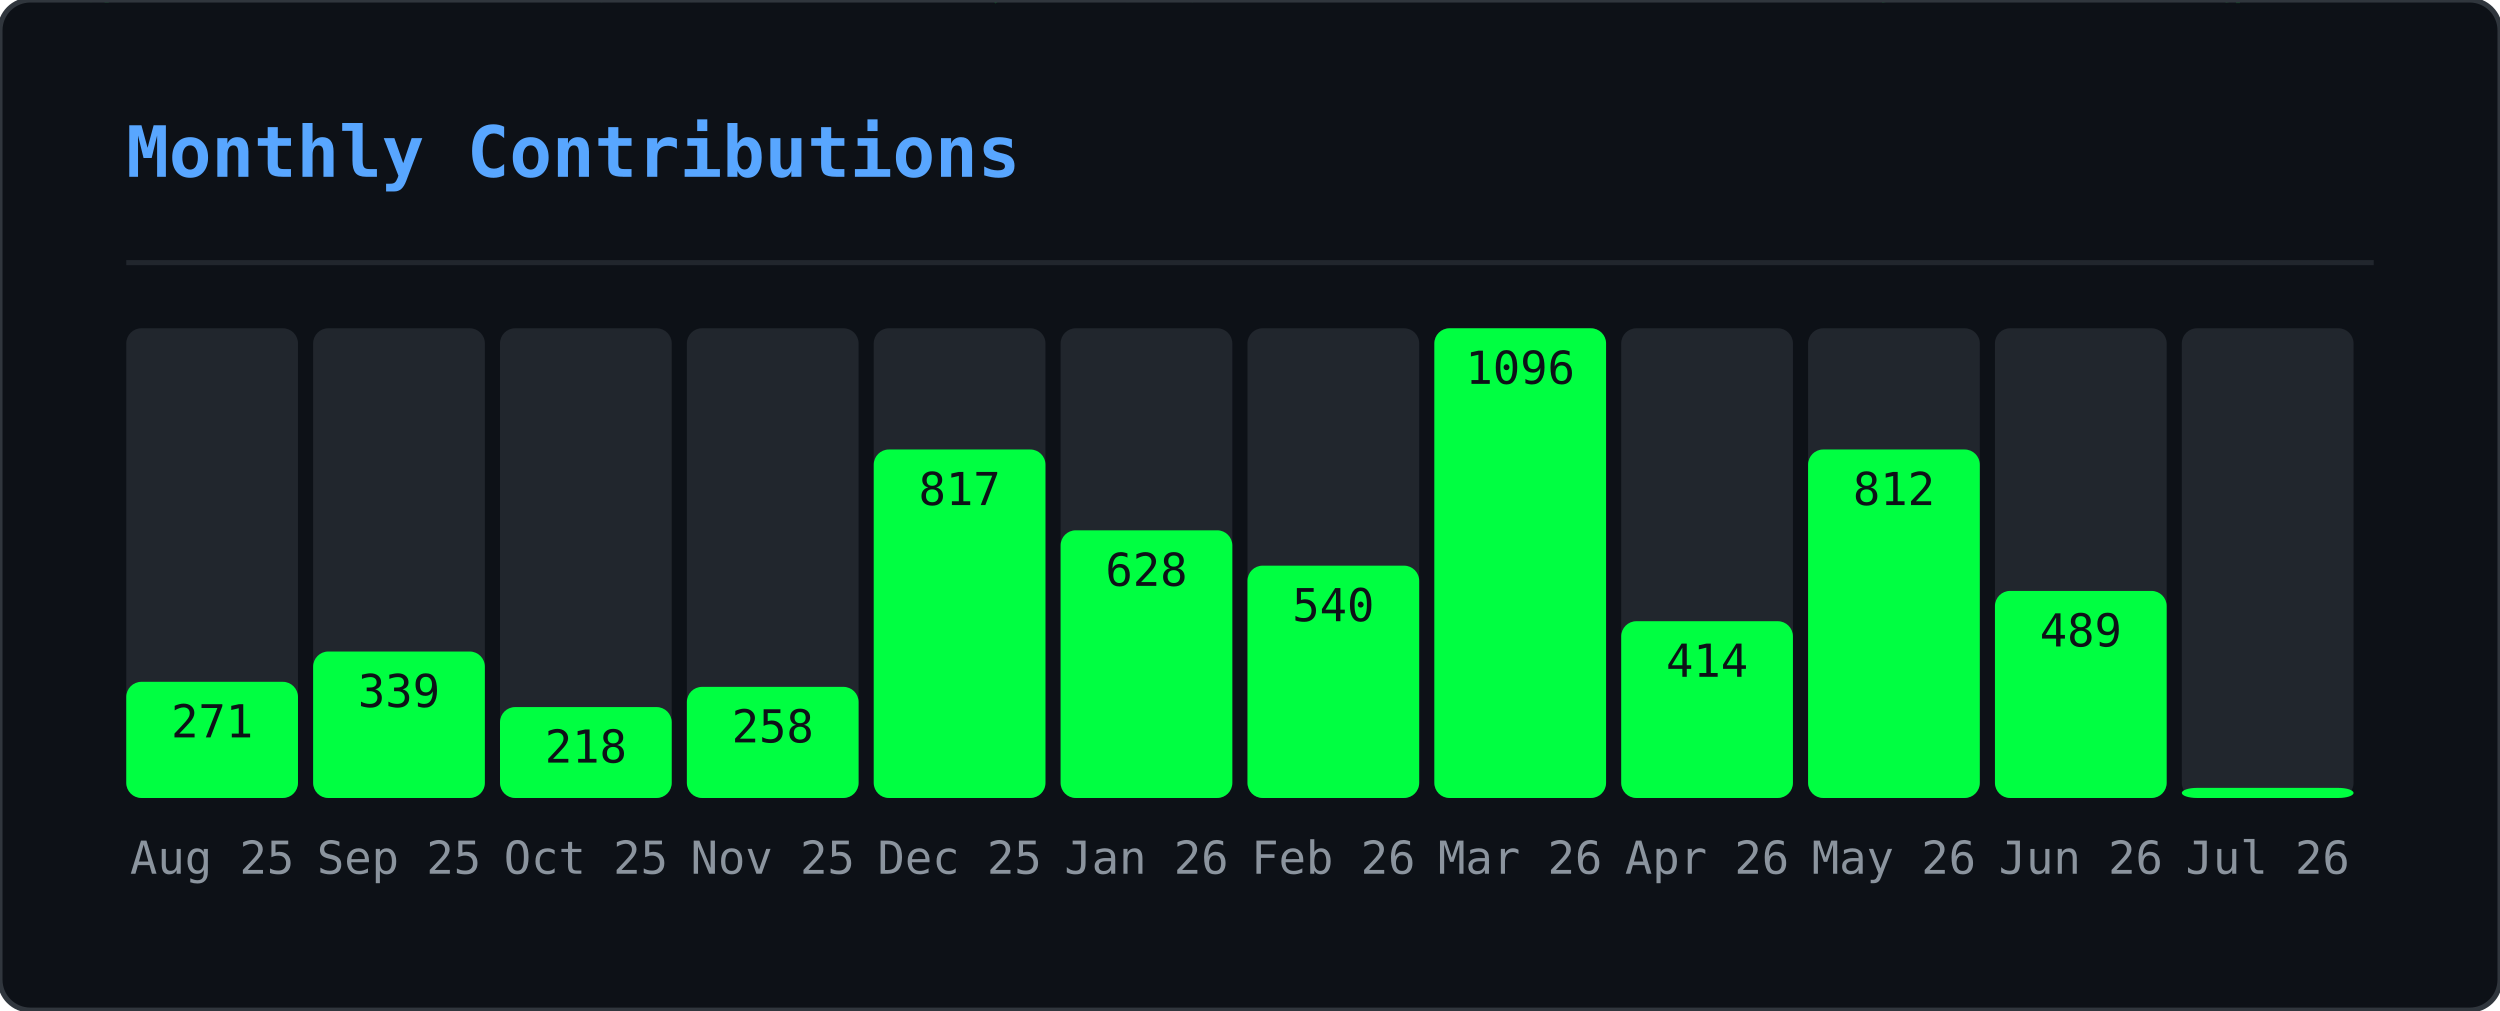
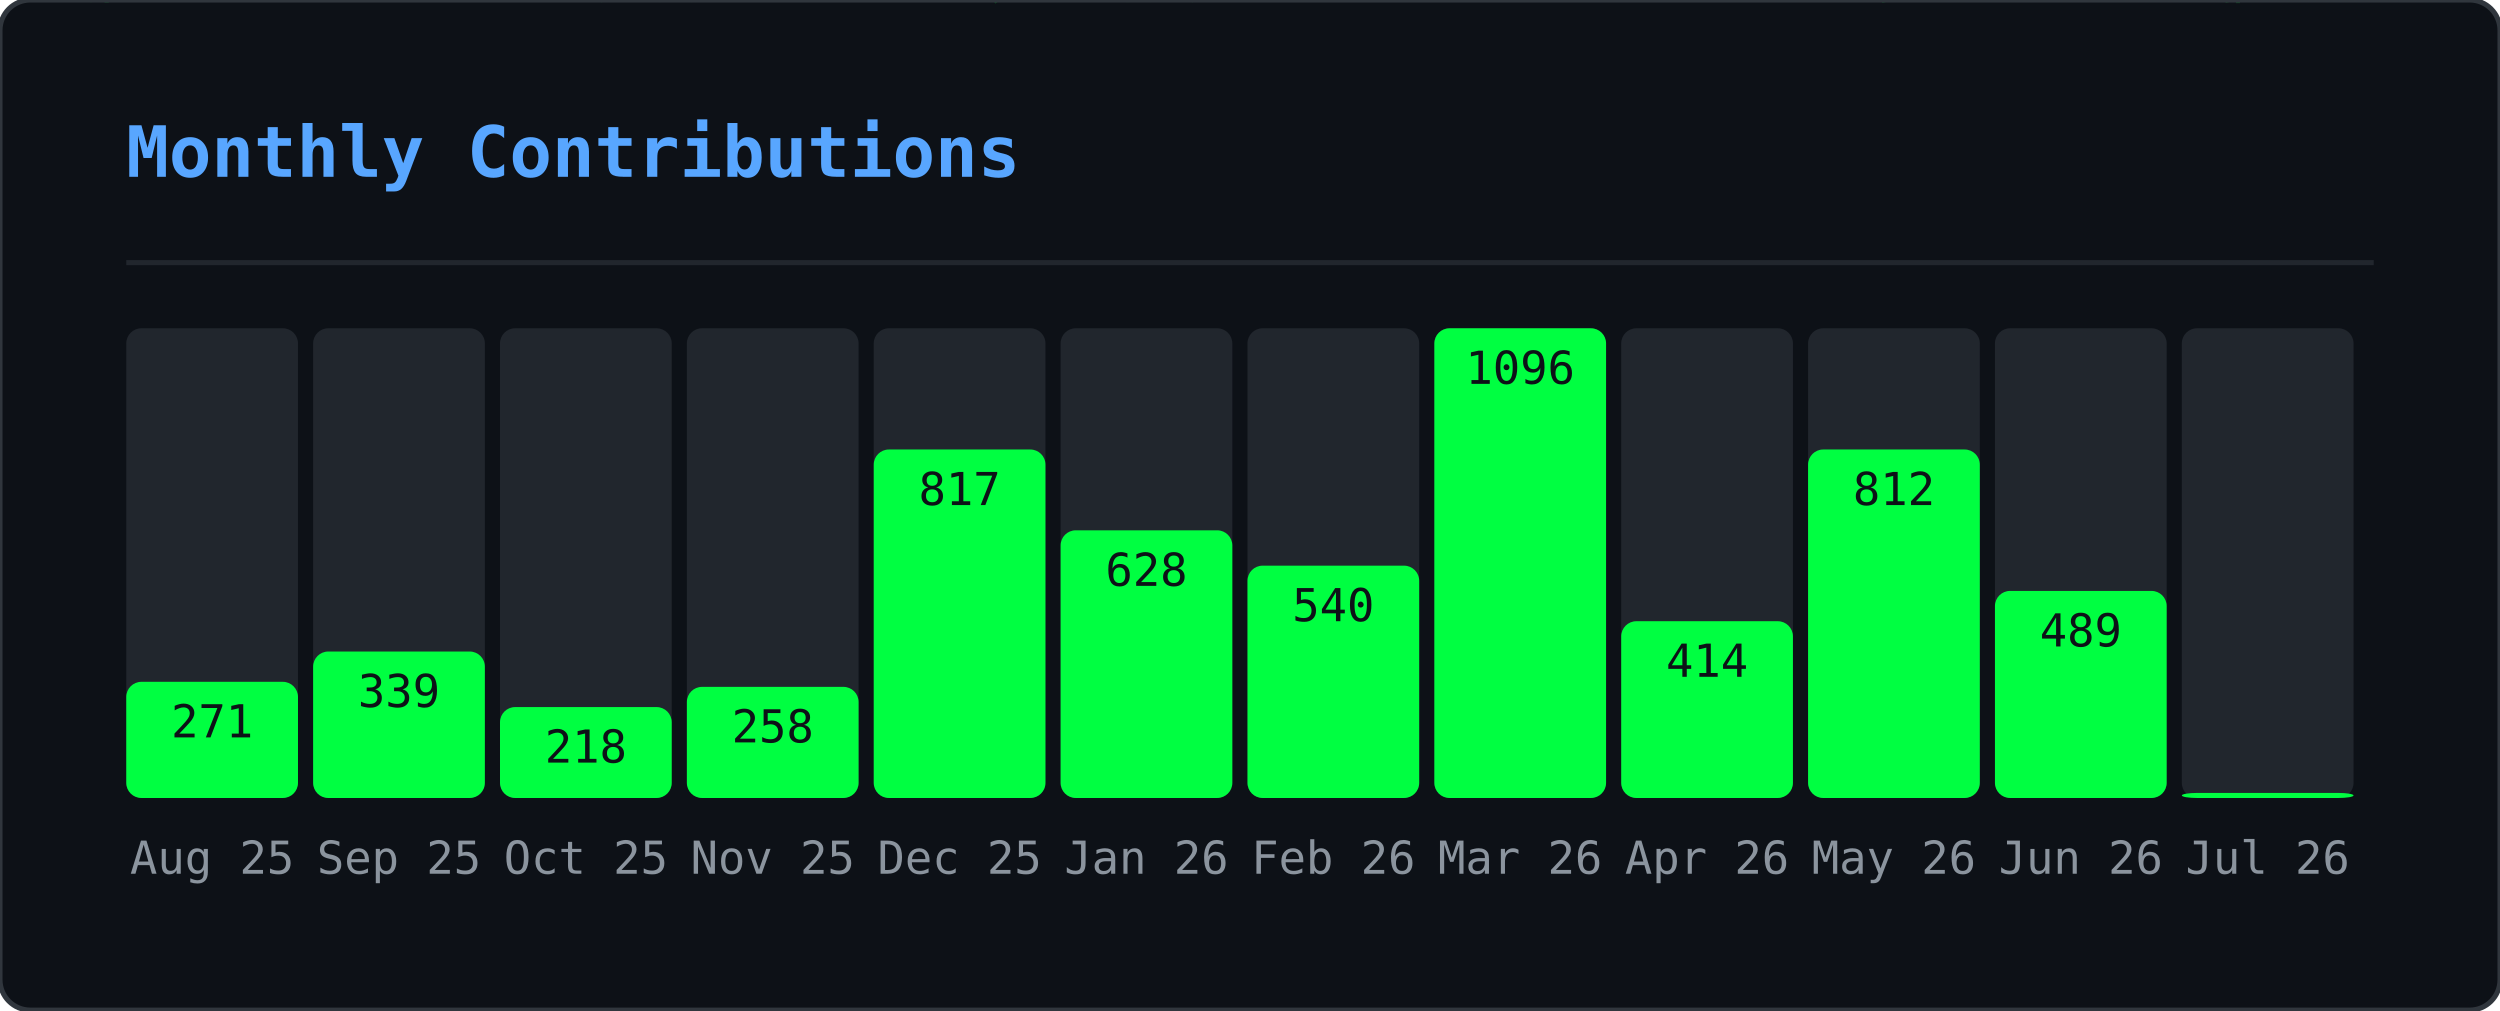
<svg xmlns="http://www.w3.org/2000/svg" width="495" height="200" viewBox="0 0 495 200">
  <defs>
    <clipPath id="gmo-clip">
      <rect width="495" height="200" rx="6" />
    </clipPath>
  </defs>
  <rect width="495" height="200" rx="6" fill="#0d1117" />
  <g clip-path="url(#gmo-clip)">
    <g opacity="0.22">
      <style>@keyframes gmo0{from{transform:translateY(-46px)}to{transform:translateY(214px)}}@keyframes gmo1{from{transform:translateY(-46px)}to{transform:translateY(214px)}}@keyframes gmo2{from{transform:translateY(-46px)}to{transform:translateY(214px)}}@keyframes gmo3{from{transform:translateY(-46px)}to{transform:translateY(214px)}}@keyframes gmo4{from{transform:translateY(-46px)}to{transform:translateY(214px)}}@keyframes gmo5{from{transform:translateY(-46px)}to{transform:translateY(214px)}}@keyframes gmo6{from{transform:translateY(-46px)}to{transform:translateY(214px)}}@keyframes gmo7{from{transform:translateY(-46px)}to{transform:translateY(214px)}}@keyframes gmo8{from{transform:translateY(-46px)}to{transform:translateY(214px)}}@keyframes gmo9{from{transform:translateY(-46px)}to{transform:translateY(214px)}}@keyframes gmo10{from{transform:translateY(-46px)}to{transform:translateY(214px)}}@keyframes gmo11{from{transform:translateY(-46px)}to{transform:translateY(214px)}}@keyframes gmo12{from{transform:translateY(-46px)}to{transform:translateY(214px)}}@keyframes gmo13{from{transform:translateY(-46px)}to{transform:translateY(214px)}}@keyframes gmo14{from{transform:translateY(-46px)}to{transform:translateY(214px)}}@keyframes gmo15{from{transform:translateY(-46px)}to{transform:translateY(214px)}}@keyframes gmo16{from{transform:translateY(-46px)}to{transform:translateY(214px)}}@keyframes gmo17{from{transform:translateY(-46px)}to{transform:translateY(214px)}}@keyframes gmo18{from{transform:translateY(-46px)}to{transform:translateY(214px)}}@keyframes gmo19{from{transform:translateY(-46px)}to{transform:translateY(214px)}}@keyframes gmo20{from{transform:translateY(-46px)}to{transform:translateY(214px)}}@keyframes gmo21{from{transform:translateY(-46px)}to{transform:translateY(214px)}}@keyframes gmo22{from{transform:translateY(-46px)}to{transform:translateY(214px)}}@keyframes gmo23{from{transform:translateY(-46px)}to{transform:translateY(214px)}}@keyframes gmo24{from{transform:translateY(-46px)}to{transform:translateY(214px)}}@keyframes gmo25{from{transform:translateY(-46px)}to{transform:translateY(214px)}}@keyframes gmo26{from{transform:translateY(-46px)}to{transform:translateY(214px)}}@keyframes gmo27{from{transform:translateY(-46px)}to{transform:translateY(214px)}}@keyframes gmo28{from{transform:translateY(-46px)}to{transform:translateY(214px)}}@keyframes gmo29{from{transform:translateY(-46px)}to{transform:translateY(214px)}}@keyframes gmo30{from{transform:translateY(-46px)}to{transform:translateY(214px)}}@keyframes gmo31{from{transform:translateY(-46px)}to{transform:translateY(214px)}}@keyframes gmo32{from{transform:translateY(-46px)}to{transform:translateY(214px)}}@keyframes gmo33{from{transform:translateY(-46px)}to{transform:translateY(214px)}}@keyframes gmo34{from{transform:translateY(-46px)}to{transform:translateY(214px)}}@keyframes gmo35{from{transform:translateY(-46px)}to{transform:translateY(214px)}}@keyframes gmo36{from{transform:translateY(-46px)}to{transform:translateY(214px)}}@keyframes gmo37{from{transform:translateY(-46px)}to{transform:translateY(214px)}}</style>
      <g style="animation:gmo0 3.17s linear infinite;animation-delay:-1.98s">
        <text x="347" y="0" font-family="monospace" font-size="12" fill="#00ff41">ｵ</text>
        <text x="347" y="-14" font-family="monospace" font-size="12" fill="#00ff41" opacity="0.75">ｹ</text>
        <text x="347" y="-28" font-family="monospace" font-size="12" fill="#00ff41" opacity="0.50">ﾙ</text>
        <text x="347" y="-42" font-family="monospace" font-size="12" fill="#00ff41" opacity="0.25">ﾝ</text>
      </g>
      <g style="animation:gmo1 2.45s linear infinite;animation-delay:-0.88s">
        <text x="370" y="0" font-family="monospace" font-size="12" fill="#00ff41">ｬ</text>
        <text x="370" y="-14" font-family="monospace" font-size="12" fill="#00ff41" opacity="0.75">ﾈ</text>
        <text x="370" y="-28" font-family="monospace" font-size="12" fill="#00ff41" opacity="0.50">ｪ</text>
        <text x="370" y="-42" font-family="monospace" font-size="12" fill="#00ff41" opacity="0.25">ﾒ</text>
      </g>
      <g style="animation:gmo2 1.54s linear infinite;animation-delay:-0.38s">
        <text x="143" y="0" font-family="monospace" font-size="12" fill="#00ff41">ｼ</text>
        <text x="143" y="-14" font-family="monospace" font-size="12" fill="#00ff41" opacity="0.75">ﾆ</text>
        <text x="143" y="-28" font-family="monospace" font-size="12" fill="#00ff41" opacity="0.50">ﾃ</text>
        <text x="143" y="-42" font-family="monospace" font-size="12" fill="#00ff41" opacity="0.25">ﾍ</text>
      </g>
      <g style="animation:gmo3 1.56s linear infinite;animation-delay:-0.33s">
        <text x="195" y="0" font-family="monospace" font-size="12" fill="#00ff41">ｯ</text>
        <text x="195" y="-14" font-family="monospace" font-size="12" fill="#00ff41" opacity="0.75">ﾃ</text>
        <text x="195" y="-28" font-family="monospace" font-size="12" fill="#00ff41" opacity="0.50">0</text>
        <text x="195" y="-42" font-family="monospace" font-size="12" fill="#00ff41" opacity="0.25">ﾐ</text>
      </g>
      <g style="animation:gmo4 2.69s linear infinite;animation-delay:-1.17s">
        <text x="23" y="0" font-family="monospace" font-size="12" fill="#00ff41">ｾ</text>
        <text x="23" y="-14" font-family="monospace" font-size="12" fill="#00ff41" opacity="0.75">3</text>
        <text x="23" y="-28" font-family="monospace" font-size="12" fill="#00ff41" opacity="0.50">ﾔ</text>
        <text x="23" y="-42" font-family="monospace" font-size="12" fill="#00ff41" opacity="0.25">ｭ</text>
      </g>
      <g style="animation:gmo5 1.52s linear infinite;animation-delay:-0.85s">
        <text x="277" y="0" font-family="monospace" font-size="12" fill="#00ff41">ｪ</text>
        <text x="277" y="-14" font-family="monospace" font-size="12" fill="#00ff41" opacity="0.75">ﾕ</text>
        <text x="277" y="-28" font-family="monospace" font-size="12" fill="#00ff41" opacity="0.50">5</text>
        <text x="277" y="-42" font-family="monospace" font-size="12" fill="#00ff41" opacity="0.25">ﾁ</text>
      </g>
      <g style="animation:gmo6 1.74s linear infinite;animation-delay:-1.14s">
        <text x="456" y="0" font-family="monospace" font-size="12" fill="#00ff41">0</text>
        <text x="456" y="-14" font-family="monospace" font-size="12" fill="#00ff41" opacity="0.75">ｬ</text>
        <text x="456" y="-28" font-family="monospace" font-size="12" fill="#00ff41" opacity="0.50">ﾗ</text>
        <text x="456" y="-42" font-family="monospace" font-size="12" fill="#00ff41" opacity="0.25">ｭ</text>
      </g>
      <g style="animation:gmo7 3.18s linear infinite;animation-delay:-3.10s">
        <text x="60" y="0" font-family="monospace" font-size="12" fill="#00ff41">9</text>
        <text x="60" y="-14" font-family="monospace" font-size="12" fill="#00ff41" opacity="0.75">ｿ</text>
        <text x="60" y="-28" font-family="monospace" font-size="12" fill="#00ff41" opacity="0.50">1</text>
        <text x="60" y="-42" font-family="monospace" font-size="12" fill="#00ff41" opacity="0.25">ﾔ</text>
      </g>
      <g style="animation:gmo8 2.71s linear infinite;animation-delay:-1.03s">
        <text x="250" y="0" font-family="monospace" font-size="12" fill="#00ff41">ﾆ</text>
        <text x="250" y="-14" font-family="monospace" font-size="12" fill="#00ff41" opacity="0.75">ｳ</text>
        <text x="250" y="-28" font-family="monospace" font-size="12" fill="#00ff41" opacity="0.50">ﾔ</text>
        <text x="250" y="-42" font-family="monospace" font-size="12" fill="#00ff41" opacity="0.25">ｶ</text>
      </g>
      <g style="animation:gmo9 2.04s linear infinite;animation-delay:-2.01s">
        <text x="69" y="0" font-family="monospace" font-size="12" fill="#00ff41">ﾑ</text>
        <text x="69" y="-14" font-family="monospace" font-size="12" fill="#00ff41" opacity="0.75">0</text>
        <text x="69" y="-28" font-family="monospace" font-size="12" fill="#00ff41" opacity="0.50">ﾜ</text>
        <text x="69" y="-42" font-family="monospace" font-size="12" fill="#00ff41" opacity="0.25">ｾ</text>
      </g>
      <g style="animation:gmo10 2.79s linear infinite;animation-delay:-1.46s">
        <text x="434" y="0" font-family="monospace" font-size="12" fill="#00ff41">ﾐ</text>
        <text x="434" y="-14" font-family="monospace" font-size="12" fill="#00ff41" opacity="0.75">ﾐ</text>
        <text x="434" y="-28" font-family="monospace" font-size="12" fill="#00ff41" opacity="0.50">ｨ</text>
        <text x="434" y="-42" font-family="monospace" font-size="12" fill="#00ff41" opacity="0.25">ｱ</text>
      </g>
      <g style="animation:gmo11 2.20s linear infinite;animation-delay:-1.15s">
        <text x="128" y="0" font-family="monospace" font-size="12" fill="#00ff41">ﾔ</text>
        <text x="128" y="-14" font-family="monospace" font-size="12" fill="#00ff41" opacity="0.75">ﾈ</text>
        <text x="128" y="-28" font-family="monospace" font-size="12" fill="#00ff41" opacity="0.50">ｺ</text>
        <text x="128" y="-42" font-family="monospace" font-size="12" fill="#00ff41" opacity="0.25">ﾏ</text>
      </g>
      <g style="animation:gmo12 1.68s linear infinite;animation-delay:-0.15s">
        <text x="16" y="0" font-family="monospace" font-size="12" fill="#00ff41">ｦ</text>
        <text x="16" y="-14" font-family="monospace" font-size="12" fill="#00ff41" opacity="0.75">ｹ</text>
        <text x="16" y="-28" font-family="monospace" font-size="12" fill="#00ff41" opacity="0.50">9</text>
        <text x="16" y="-42" font-family="monospace" font-size="12" fill="#00ff41" opacity="0.25">ﾂ</text>
      </g>
      <g style="animation:gmo13 2.59s linear infinite;animation-delay:-1.86s">
        <text x="211" y="0" font-family="monospace" font-size="12" fill="#00ff41">6</text>
        <text x="211" y="-14" font-family="monospace" font-size="12" fill="#00ff41" opacity="0.75">7</text>
        <text x="211" y="-28" font-family="monospace" font-size="12" fill="#00ff41" opacity="0.50">3</text>
        <text x="211" y="-42" font-family="monospace" font-size="12" fill="#00ff41" opacity="0.25">ｹ</text>
      </g>
      <g style="animation:gmo14 2.60s linear infinite;animation-delay:-0.65s">
        <text x="346" y="0" font-family="monospace" font-size="12" fill="#00ff41">ｶ</text>
        <text x="346" y="-14" font-family="monospace" font-size="12" fill="#00ff41" opacity="0.75">3</text>
        <text x="346" y="-28" font-family="monospace" font-size="12" fill="#00ff41" opacity="0.50">ｮ</text>
        <text x="346" y="-42" font-family="monospace" font-size="12" fill="#00ff41" opacity="0.25">ｼ</text>
      </g>
      <g style="animation:gmo15 2.37s linear infinite;animation-delay:-0.49s">
        <text x="70" y="0" font-family="monospace" font-size="12" fill="#00ff41">7</text>
        <text x="70" y="-14" font-family="monospace" font-size="12" fill="#00ff41" opacity="0.75">0</text>
        <text x="70" y="-28" font-family="monospace" font-size="12" fill="#00ff41" opacity="0.50">ﾊ</text>
        <text x="70" y="-42" font-family="monospace" font-size="12" fill="#00ff41" opacity="0.25">ﾔ</text>
      </g>
      <g style="animation:gmo16 1.89s linear infinite;animation-delay:-0.64s">
        <text x="421" y="0" font-family="monospace" font-size="12" fill="#00ff41">ﾁ</text>
        <text x="421" y="-14" font-family="monospace" font-size="12" fill="#00ff41" opacity="0.75">8</text>
        <text x="421" y="-28" font-family="monospace" font-size="12" fill="#00ff41" opacity="0.50">ﾓ</text>
        <text x="421" y="-42" font-family="monospace" font-size="12" fill="#00ff41" opacity="0.25">ﾘ</text>
      </g>
      <g style="animation:gmo17 1.82s linear infinite;animation-delay:-0.95s">
        <text x="117" y="0" font-family="monospace" font-size="12" fill="#00ff41">ﾗ</text>
        <text x="117" y="-14" font-family="monospace" font-size="12" fill="#00ff41" opacity="0.75">ｴ</text>
        <text x="117" y="-28" font-family="monospace" font-size="12" fill="#00ff41" opacity="0.50">ｯ</text>
        <text x="117" y="-42" font-family="monospace" font-size="12" fill="#00ff41" opacity="0.25">ﾍ</text>
      </g>
      <g style="animation:gmo18 2.63s linear infinite;animation-delay:-1.87s">
        <text x="274" y="0" font-family="monospace" font-size="12" fill="#00ff41">ﾚ</text>
        <text x="274" y="-14" font-family="monospace" font-size="12" fill="#00ff41" opacity="0.75">ﾐ</text>
        <text x="274" y="-28" font-family="monospace" font-size="12" fill="#00ff41" opacity="0.50">ｶ</text>
        <text x="274" y="-42" font-family="monospace" font-size="12" fill="#00ff41" opacity="0.25">0</text>
      </g>
      <g style="animation:gmo19 2.65s linear infinite;animation-delay:-1.13s">
        <text x="438" y="0" font-family="monospace" font-size="12" fill="#00ff41">ｬ</text>
        <text x="438" y="-14" font-family="monospace" font-size="12" fill="#00ff41" opacity="0.75">ﾇ</text>
        <text x="438" y="-28" font-family="monospace" font-size="12" fill="#00ff41" opacity="0.50">ｶ</text>
        <text x="438" y="-42" font-family="monospace" font-size="12" fill="#00ff41" opacity="0.25">ﾖ</text>
      </g>
      <g style="animation:gmo20 2.58s linear infinite;animation-delay:-0.10s">
        <text x="220" y="0" font-family="monospace" font-size="12" fill="#00ff41">ｲ</text>
        <text x="220" y="-14" font-family="monospace" font-size="12" fill="#00ff41" opacity="0.75">ﾜ</text>
        <text x="220" y="-28" font-family="monospace" font-size="12" fill="#00ff41" opacity="0.50">8</text>
        <text x="220" y="-42" font-family="monospace" font-size="12" fill="#00ff41" opacity="0.25">ﾜ</text>
      </g>
      <g style="animation:gmo21 3.19s linear infinite;animation-delay:-2.81s">
        <text x="157" y="0" font-family="monospace" font-size="12" fill="#00ff41">ﾎ</text>
        <text x="157" y="-14" font-family="monospace" font-size="12" fill="#00ff41" opacity="0.75">ﾎ</text>
        <text x="157" y="-28" font-family="monospace" font-size="12" fill="#00ff41" opacity="0.50">ﾝ</text>
        <text x="157" y="-42" font-family="monospace" font-size="12" fill="#00ff41" opacity="0.25">ﾐ</text>
      </g>
      <g style="animation:gmo22 2.13s linear infinite;animation-delay:-1.11s">
        <text x="243" y="0" font-family="monospace" font-size="12" fill="#00ff41">6</text>
        <text x="243" y="-14" font-family="monospace" font-size="12" fill="#00ff41" opacity="0.75">ｧ</text>
        <text x="243" y="-28" font-family="monospace" font-size="12" fill="#00ff41" opacity="0.50">ﾕ</text>
        <text x="243" y="-42" font-family="monospace" font-size="12" fill="#00ff41" opacity="0.25">ﾛ</text>
      </g>
      <g style="animation:gmo23 2.82s linear infinite;animation-delay:-2.46s">
        <text x="136" y="0" font-family="monospace" font-size="12" fill="#00ff41">ｱ</text>
        <text x="136" y="-14" font-family="monospace" font-size="12" fill="#00ff41" opacity="0.75">3</text>
        <text x="136" y="-28" font-family="monospace" font-size="12" fill="#00ff41" opacity="0.50">5</text>
        <text x="136" y="-42" font-family="monospace" font-size="12" fill="#00ff41" opacity="0.25">ﾄ</text>
      </g>
      <g style="animation:gmo24 2.59s linear infinite;animation-delay:-1.04s">
        <text x="259" y="0" font-family="monospace" font-size="12" fill="#00ff41">8</text>
        <text x="259" y="-14" font-family="monospace" font-size="12" fill="#00ff41" opacity="0.75">ﾀ</text>
        <text x="259" y="-28" font-family="monospace" font-size="12" fill="#00ff41" opacity="0.50">ｻ</text>
        <text x="259" y="-42" font-family="monospace" font-size="12" fill="#00ff41" opacity="0.25">ﾘ</text>
      </g>
      <g style="animation:gmo25 3.12s linear infinite;animation-delay:-0.27s">
        <text x="233" y="0" font-family="monospace" font-size="12" fill="#00ff41">ｷ</text>
        <text x="233" y="-14" font-family="monospace" font-size="12" fill="#00ff41" opacity="0.75">ﾍ</text>
        <text x="233" y="-28" font-family="monospace" font-size="12" fill="#00ff41" opacity="0.50">ﾁ</text>
        <text x="233" y="-42" font-family="monospace" font-size="12" fill="#00ff41" opacity="0.25">ｪ</text>
      </g>
      <g style="animation:gmo26 2.75s linear infinite;animation-delay:-0.30s">
        <text x="382" y="0" font-family="monospace" font-size="12" fill="#00ff41">ｭ</text>
        <text x="382" y="-14" font-family="monospace" font-size="12" fill="#00ff41" opacity="0.75">3</text>
        <text x="382" y="-28" font-family="monospace" font-size="12" fill="#00ff41" opacity="0.50">ﾗ</text>
        <text x="382" y="-42" font-family="monospace" font-size="12" fill="#00ff41" opacity="0.25">ﾂ</text>
      </g>
      <g style="animation:gmo27 2.43s linear infinite;animation-delay:-0.93s">
        <text x="135" y="0" font-family="monospace" font-size="12" fill="#00ff41">ﾌ</text>
        <text x="135" y="-14" font-family="monospace" font-size="12" fill="#00ff41" opacity="0.75">ﾀ</text>
        <text x="135" y="-28" font-family="monospace" font-size="12" fill="#00ff41" opacity="0.50">ｩ</text>
        <text x="135" y="-42" font-family="monospace" font-size="12" fill="#00ff41" opacity="0.25">ﾗ</text>
      </g>
      <g style="animation:gmo28 1.82s linear infinite;animation-delay:-1.45s">
        <text x="292" y="0" font-family="monospace" font-size="12" fill="#00ff41">ｴ</text>
        <text x="292" y="-14" font-family="monospace" font-size="12" fill="#00ff41" opacity="0.75">ﾏ</text>
        <text x="292" y="-28" font-family="monospace" font-size="12" fill="#00ff41" opacity="0.50">ｼ</text>
        <text x="292" y="-42" font-family="monospace" font-size="12" fill="#00ff41" opacity="0.25">ｱ</text>
      </g>
      <g style="animation:gmo29 2.70s linear infinite;animation-delay:-0.09s">
        <text x="226" y="0" font-family="monospace" font-size="12" fill="#00ff41">ｸ</text>
        <text x="226" y="-14" font-family="monospace" font-size="12" fill="#00ff41" opacity="0.75">ﾍ</text>
        <text x="226" y="-28" font-family="monospace" font-size="12" fill="#00ff41" opacity="0.50">ﾏ</text>
        <text x="226" y="-42" font-family="monospace" font-size="12" fill="#00ff41" opacity="0.25">ﾇ</text>
      </g>
      <g style="animation:gmo30 2.38s linear infinite;animation-delay:-0.91s">
        <text x="359" y="0" font-family="monospace" font-size="12" fill="#00ff41">ｽ</text>
        <text x="359" y="-14" font-family="monospace" font-size="12" fill="#00ff41" opacity="0.75">ｹ</text>
        <text x="359" y="-28" font-family="monospace" font-size="12" fill="#00ff41" opacity="0.50">ｳ</text>
        <text x="359" y="-42" font-family="monospace" font-size="12" fill="#00ff41" opacity="0.25">ｪ</text>
      </g>
      <g style="animation:gmo31 2.02s linear infinite;animation-delay:-1.07s">
        <text x="440" y="0" font-family="monospace" font-size="12" fill="#00ff41">ｨ</text>
        <text x="440" y="-14" font-family="monospace" font-size="12" fill="#00ff41" opacity="0.75">ｶ</text>
        <text x="440" y="-28" font-family="monospace" font-size="12" fill="#00ff41" opacity="0.50">ｲ</text>
        <text x="440" y="-42" font-family="monospace" font-size="12" fill="#00ff41" opacity="0.25">0</text>
      </g>
      <g style="animation:gmo32 2.12s linear infinite;animation-delay:-0.56s">
        <text x="300" y="0" font-family="monospace" font-size="12" fill="#00ff41">ﾂ</text>
        <text x="300" y="-14" font-family="monospace" font-size="12" fill="#00ff41" opacity="0.75">ｻ</text>
        <text x="300" y="-28" font-family="monospace" font-size="12" fill="#00ff41" opacity="0.50">ｭ</text>
        <text x="300" y="-42" font-family="monospace" font-size="12" fill="#00ff41" opacity="0.25">ｬ</text>
      </g>
      <g style="animation:gmo33 2.94s linear infinite;animation-delay:-0.60s">
        <text x="350" y="0" font-family="monospace" font-size="12" fill="#00ff41">1</text>
        <text x="350" y="-14" font-family="monospace" font-size="12" fill="#00ff41" opacity="0.75">ﾓ</text>
        <text x="350" y="-28" font-family="monospace" font-size="12" fill="#00ff41" opacity="0.50">8</text>
        <text x="350" y="-42" font-family="monospace" font-size="12" fill="#00ff41" opacity="0.25">4</text>
      </g>
      <g style="animation:gmo34 1.56s linear infinite;animation-delay:-0.30s">
        <text x="230" y="0" font-family="monospace" font-size="12" fill="#00ff41">1</text>
        <text x="230" y="-14" font-family="monospace" font-size="12" fill="#00ff41" opacity="0.75">ﾝ</text>
        <text x="230" y="-28" font-family="monospace" font-size="12" fill="#00ff41" opacity="0.50">ｭ</text>
        <text x="230" y="-42" font-family="monospace" font-size="12" fill="#00ff41" opacity="0.25">ﾘ</text>
      </g>
      <g style="animation:gmo35 1.82s linear infinite;animation-delay:-1.61s">
        <text x="24" y="0" font-family="monospace" font-size="12" fill="#00ff41">7</text>
        <text x="24" y="-14" font-family="monospace" font-size="12" fill="#00ff41" opacity="0.75">ｲ</text>
        <text x="24" y="-28" font-family="monospace" font-size="12" fill="#00ff41" opacity="0.50">ｱ</text>
        <text x="24" y="-42" font-family="monospace" font-size="12" fill="#00ff41" opacity="0.25">ｱ</text>
      </g>
      <g style="animation:gmo36 3.09s linear infinite;animation-delay:-2.58s">
        <text x="18" y="0" font-family="monospace" font-size="12" fill="#00ff41">ﾈ</text>
        <text x="18" y="-14" font-family="monospace" font-size="12" fill="#00ff41" opacity="0.75">ｿ</text>
        <text x="18" y="-28" font-family="monospace" font-size="12" fill="#00ff41" opacity="0.50">ｵ</text>
        <text x="18" y="-42" font-family="monospace" font-size="12" fill="#00ff41" opacity="0.25">ｴ</text>
      </g>
      <g style="animation:gmo37 2.82s linear infinite;animation-delay:-0.52s">
        <text x="457" y="0" font-family="monospace" font-size="12" fill="#00ff41">1</text>
        <text x="457" y="-14" font-family="monospace" font-size="12" fill="#00ff41" opacity="0.75">ｹ</text>
        <text x="457" y="-28" font-family="monospace" font-size="12" fill="#00ff41" opacity="0.50">ﾔ</text>
        <text x="457" y="-42" font-family="monospace" font-size="12" fill="#00ff41" opacity="0.25">ｴ</text>
      </g>
    </g>
  </g>
  <rect width="495" height="200" rx="6" fill="none" stroke="#30363d" stroke-width="1" />
  <text x="25" y="35" font-family="monospace" font-size="14" font-weight="600" fill="#58a6ff">Monthly Contributions</text>
  <line x1="25" y1="52" x2="470" y2="52" stroke="#21262d" stroke-width="1" />
  <rect x="25" y="65" width="34" height="93" rx="3" fill="#21262d" />
  <rect x="25" y="135" width="34" height="23" rx="3" fill="#00ff41" />
  <text x="42" y="173" text-anchor="middle" font-family="monospace" font-size="9" fill="#8b949e">Aug 25</text>
  <text x="42" y="146" text-anchor="middle" font-family="monospace" font-size="9" fill="#0d1117">271</text>
  <rect x="62" y="65" width="34" height="93" rx="3" fill="#21262d" />
  <rect x="62" y="129" width="34" height="29" rx="3" fill="#00ff41" />
  <text x="79" y="173" text-anchor="middle" font-family="monospace" font-size="9" fill="#8b949e">Sep 25</text>
  <text x="79" y="140" text-anchor="middle" font-family="monospace" font-size="9" fill="#0d1117">339</text>
  <rect x="99" y="65" width="34" height="93" rx="3" fill="#21262d" />
  <rect x="99" y="140" width="34" height="18" rx="3" fill="#00ff41" />
  <text x="116" y="173" text-anchor="middle" font-family="monospace" font-size="9" fill="#8b949e">Oct 25</text>
  <text x="116" y="151" text-anchor="middle" font-family="monospace" font-size="9" fill="#0d1117">218</text>
  <rect x="136" y="65" width="34" height="93" rx="3" fill="#21262d" />
  <rect x="136" y="136" width="34" height="22" rx="3" fill="#00ff41" />
  <text x="153" y="173" text-anchor="middle" font-family="monospace" font-size="9" fill="#8b949e">Nov 25</text>
  <text x="153" y="147" text-anchor="middle" font-family="monospace" font-size="9" fill="#0d1117">258</text>
  <rect x="173" y="65" width="34" height="93" rx="3" fill="#21262d" />
  <rect x="173" y="89" width="34" height="69" rx="3" fill="#00ff41" />
  <text x="190" y="173" text-anchor="middle" font-family="monospace" font-size="9" fill="#8b949e">Dec 25</text>
  <text x="190" y="100" text-anchor="middle" font-family="monospace" font-size="9" fill="#0d1117">817</text>
  <rect x="210" y="65" width="34" height="93" rx="3" fill="#21262d" />
  <rect x="210" y="105" width="34" height="53" rx="3" fill="#00ff41" />
  <text x="227" y="173" text-anchor="middle" font-family="monospace" font-size="9" fill="#8b949e">Jan 26</text>
  <text x="227" y="116" text-anchor="middle" font-family="monospace" font-size="9" fill="#0d1117">628</text>
  <rect x="247" y="65" width="34" height="93" rx="3" fill="#21262d" />
  <rect x="247" y="112" width="34" height="46" rx="3" fill="#00ff41" />
  <text x="264" y="173" text-anchor="middle" font-family="monospace" font-size="9" fill="#8b949e">Feb 26</text>
  <text x="264" y="123" text-anchor="middle" font-family="monospace" font-size="9" fill="#0d1117">540</text>
  <rect x="284" y="65" width="34" height="93" rx="3" fill="#21262d" />
  <rect x="284" y="65" width="34" height="93" rx="3" fill="#00ff41" />
  <text x="301" y="173" text-anchor="middle" font-family="monospace" font-size="9" fill="#8b949e">Mar 26</text>
  <text x="301" y="76" text-anchor="middle" font-family="monospace" font-size="9" fill="#0d1117">1096</text>
  <rect x="321" y="65" width="34" height="93" rx="3" fill="#21262d" />
  <rect x="321" y="123" width="34" height="35" rx="3" fill="#00ff41" />
  <text x="338" y="173" text-anchor="middle" font-family="monospace" font-size="9" fill="#8b949e">Apr 26</text>
  <text x="338" y="134" text-anchor="middle" font-family="monospace" font-size="9" fill="#0d1117">414</text>
  <rect x="358" y="65" width="34" height="93" rx="3" fill="#21262d" />
  <rect x="358" y="89" width="34" height="69" rx="3" fill="#00ff41" />
  <text x="375" y="173" text-anchor="middle" font-family="monospace" font-size="9" fill="#8b949e">May 26</text>
  <text x="375" y="100" text-anchor="middle" font-family="monospace" font-size="9" fill="#0d1117">812</text>
  <rect x="395" y="65" width="34" height="93" rx="3" fill="#21262d" />
  <rect x="395" y="117" width="34" height="41" rx="3" fill="#00ff41" />
  <text x="412" y="173" text-anchor="middle" font-family="monospace" font-size="9" fill="#8b949e">Jun 26</text>
  <text x="412" y="128" text-anchor="middle" font-family="monospace" font-size="9" fill="#0d1117">489</text>
  <rect x="432" y="65" width="34" height="93" rx="3" fill="#21262d" />
-   <rect x="432" y="156" width="34" height="2" rx="3" fill="#00ff41" />
+   <rect x="432" y="157" width="34" height="1" rx="3" fill="#00ff41" />
  <text x="449" y="173" text-anchor="middle" font-family="monospace" font-size="9" fill="#8b949e">Jul 26</text>
</svg>
